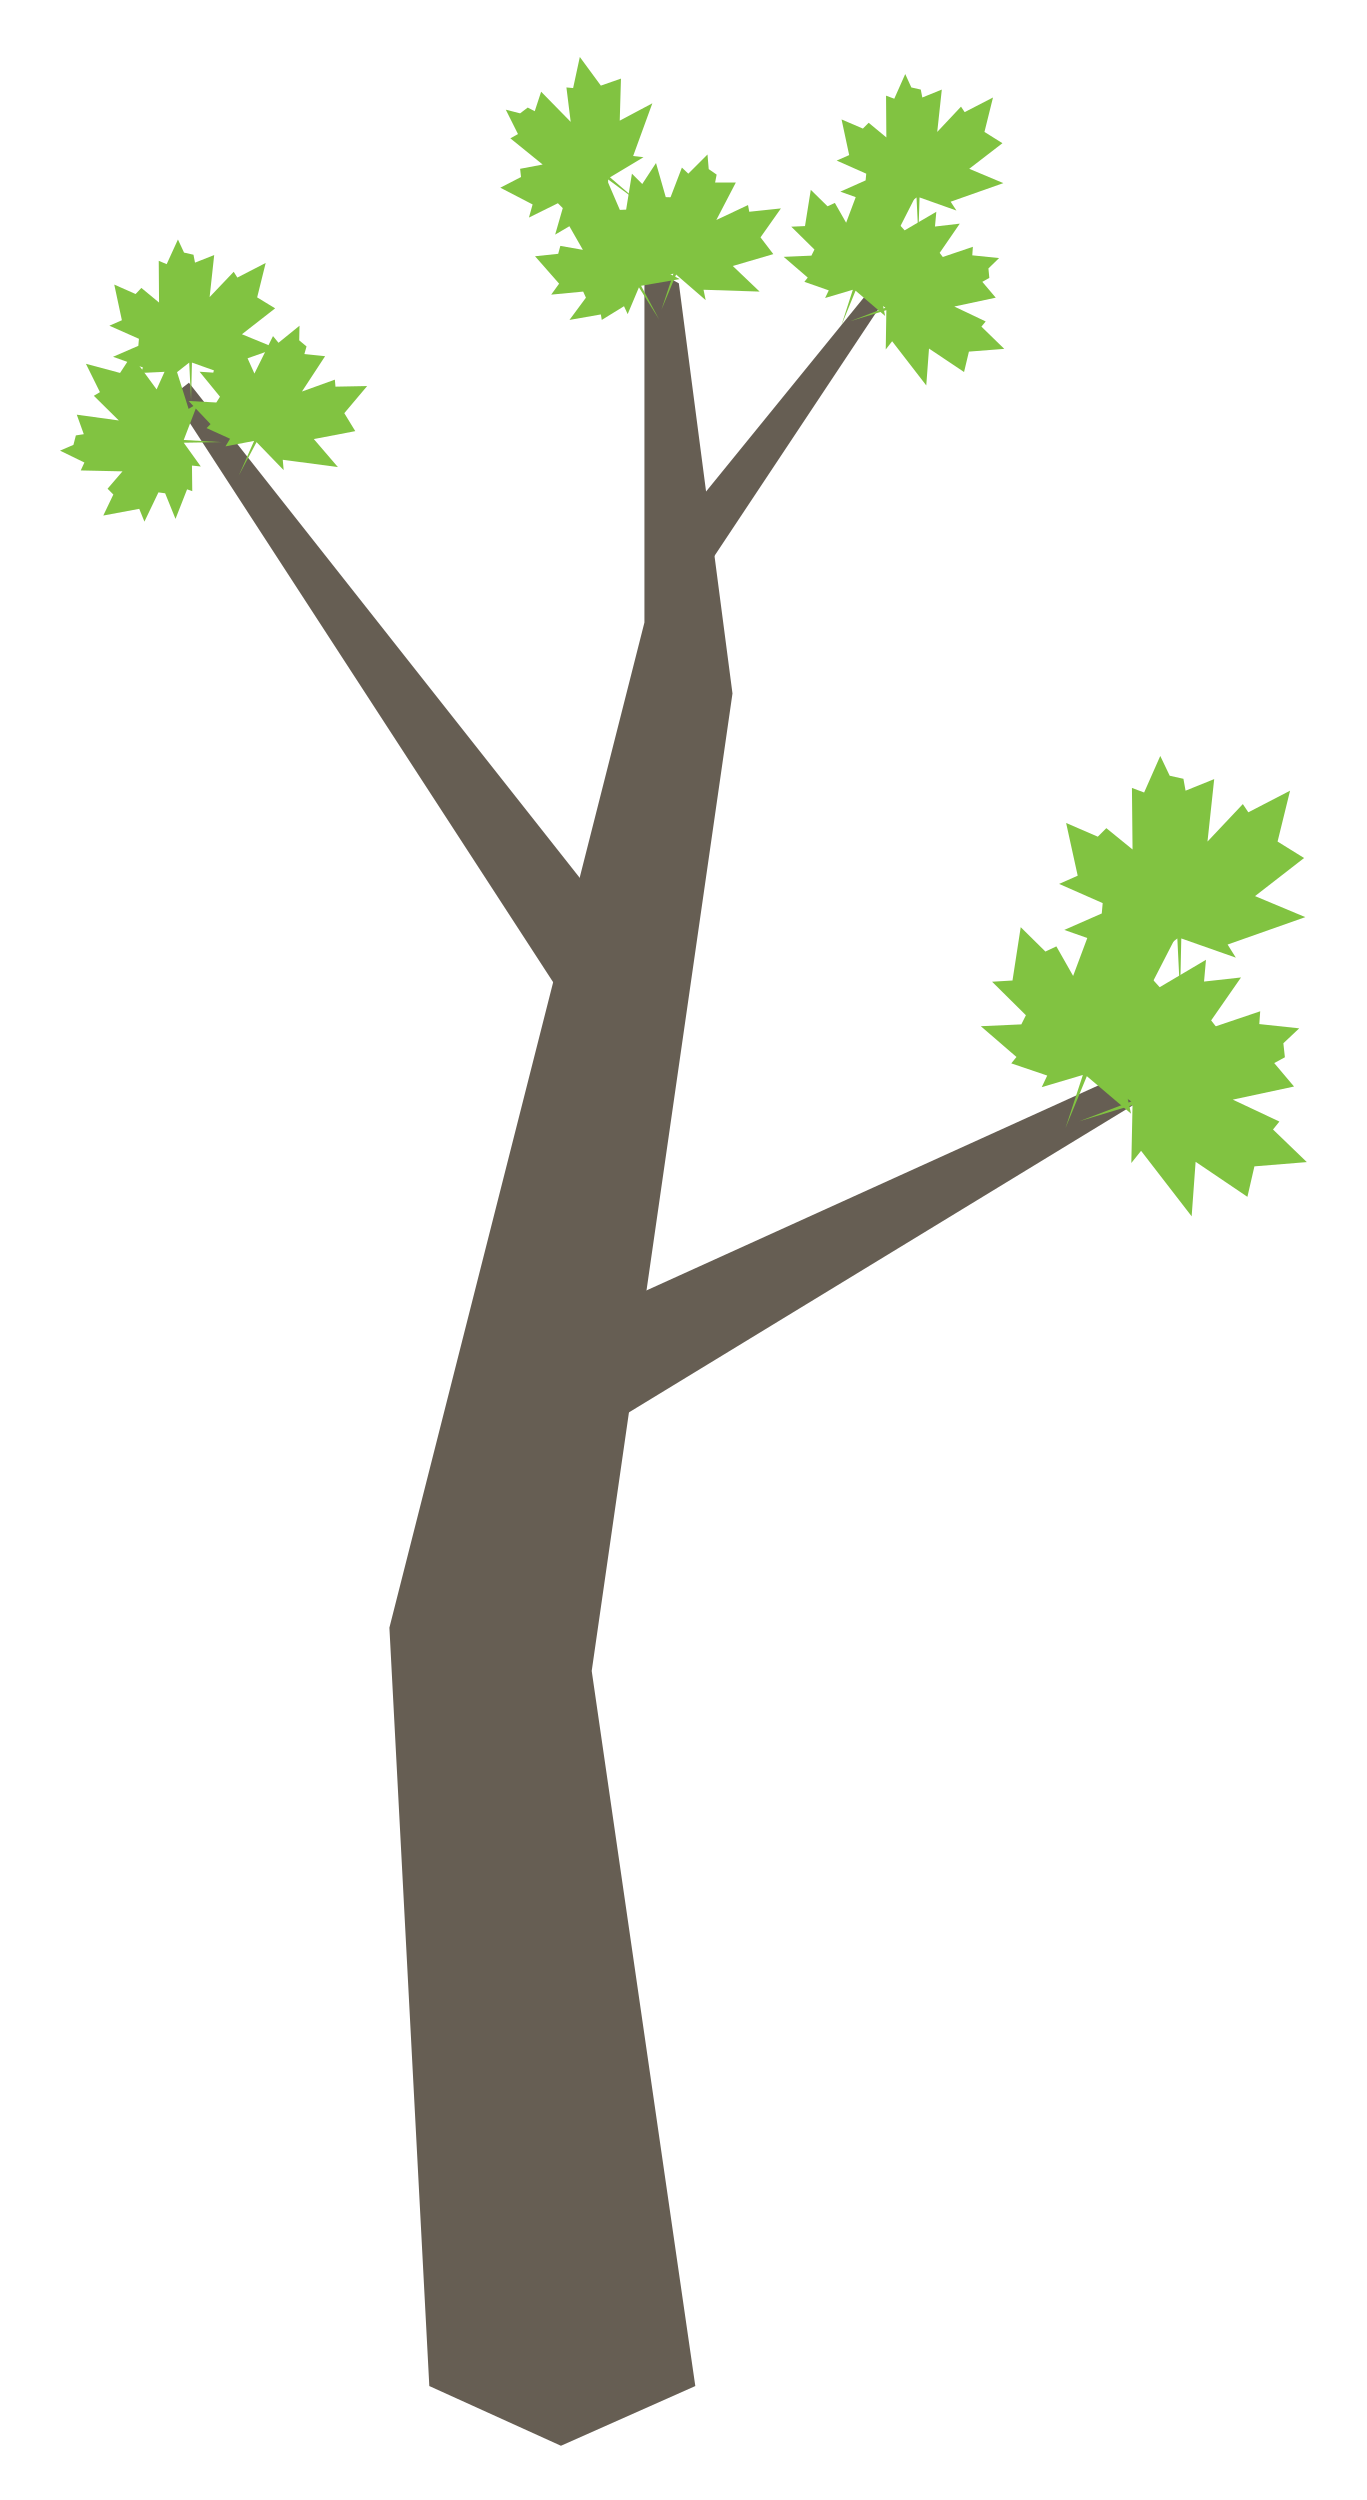
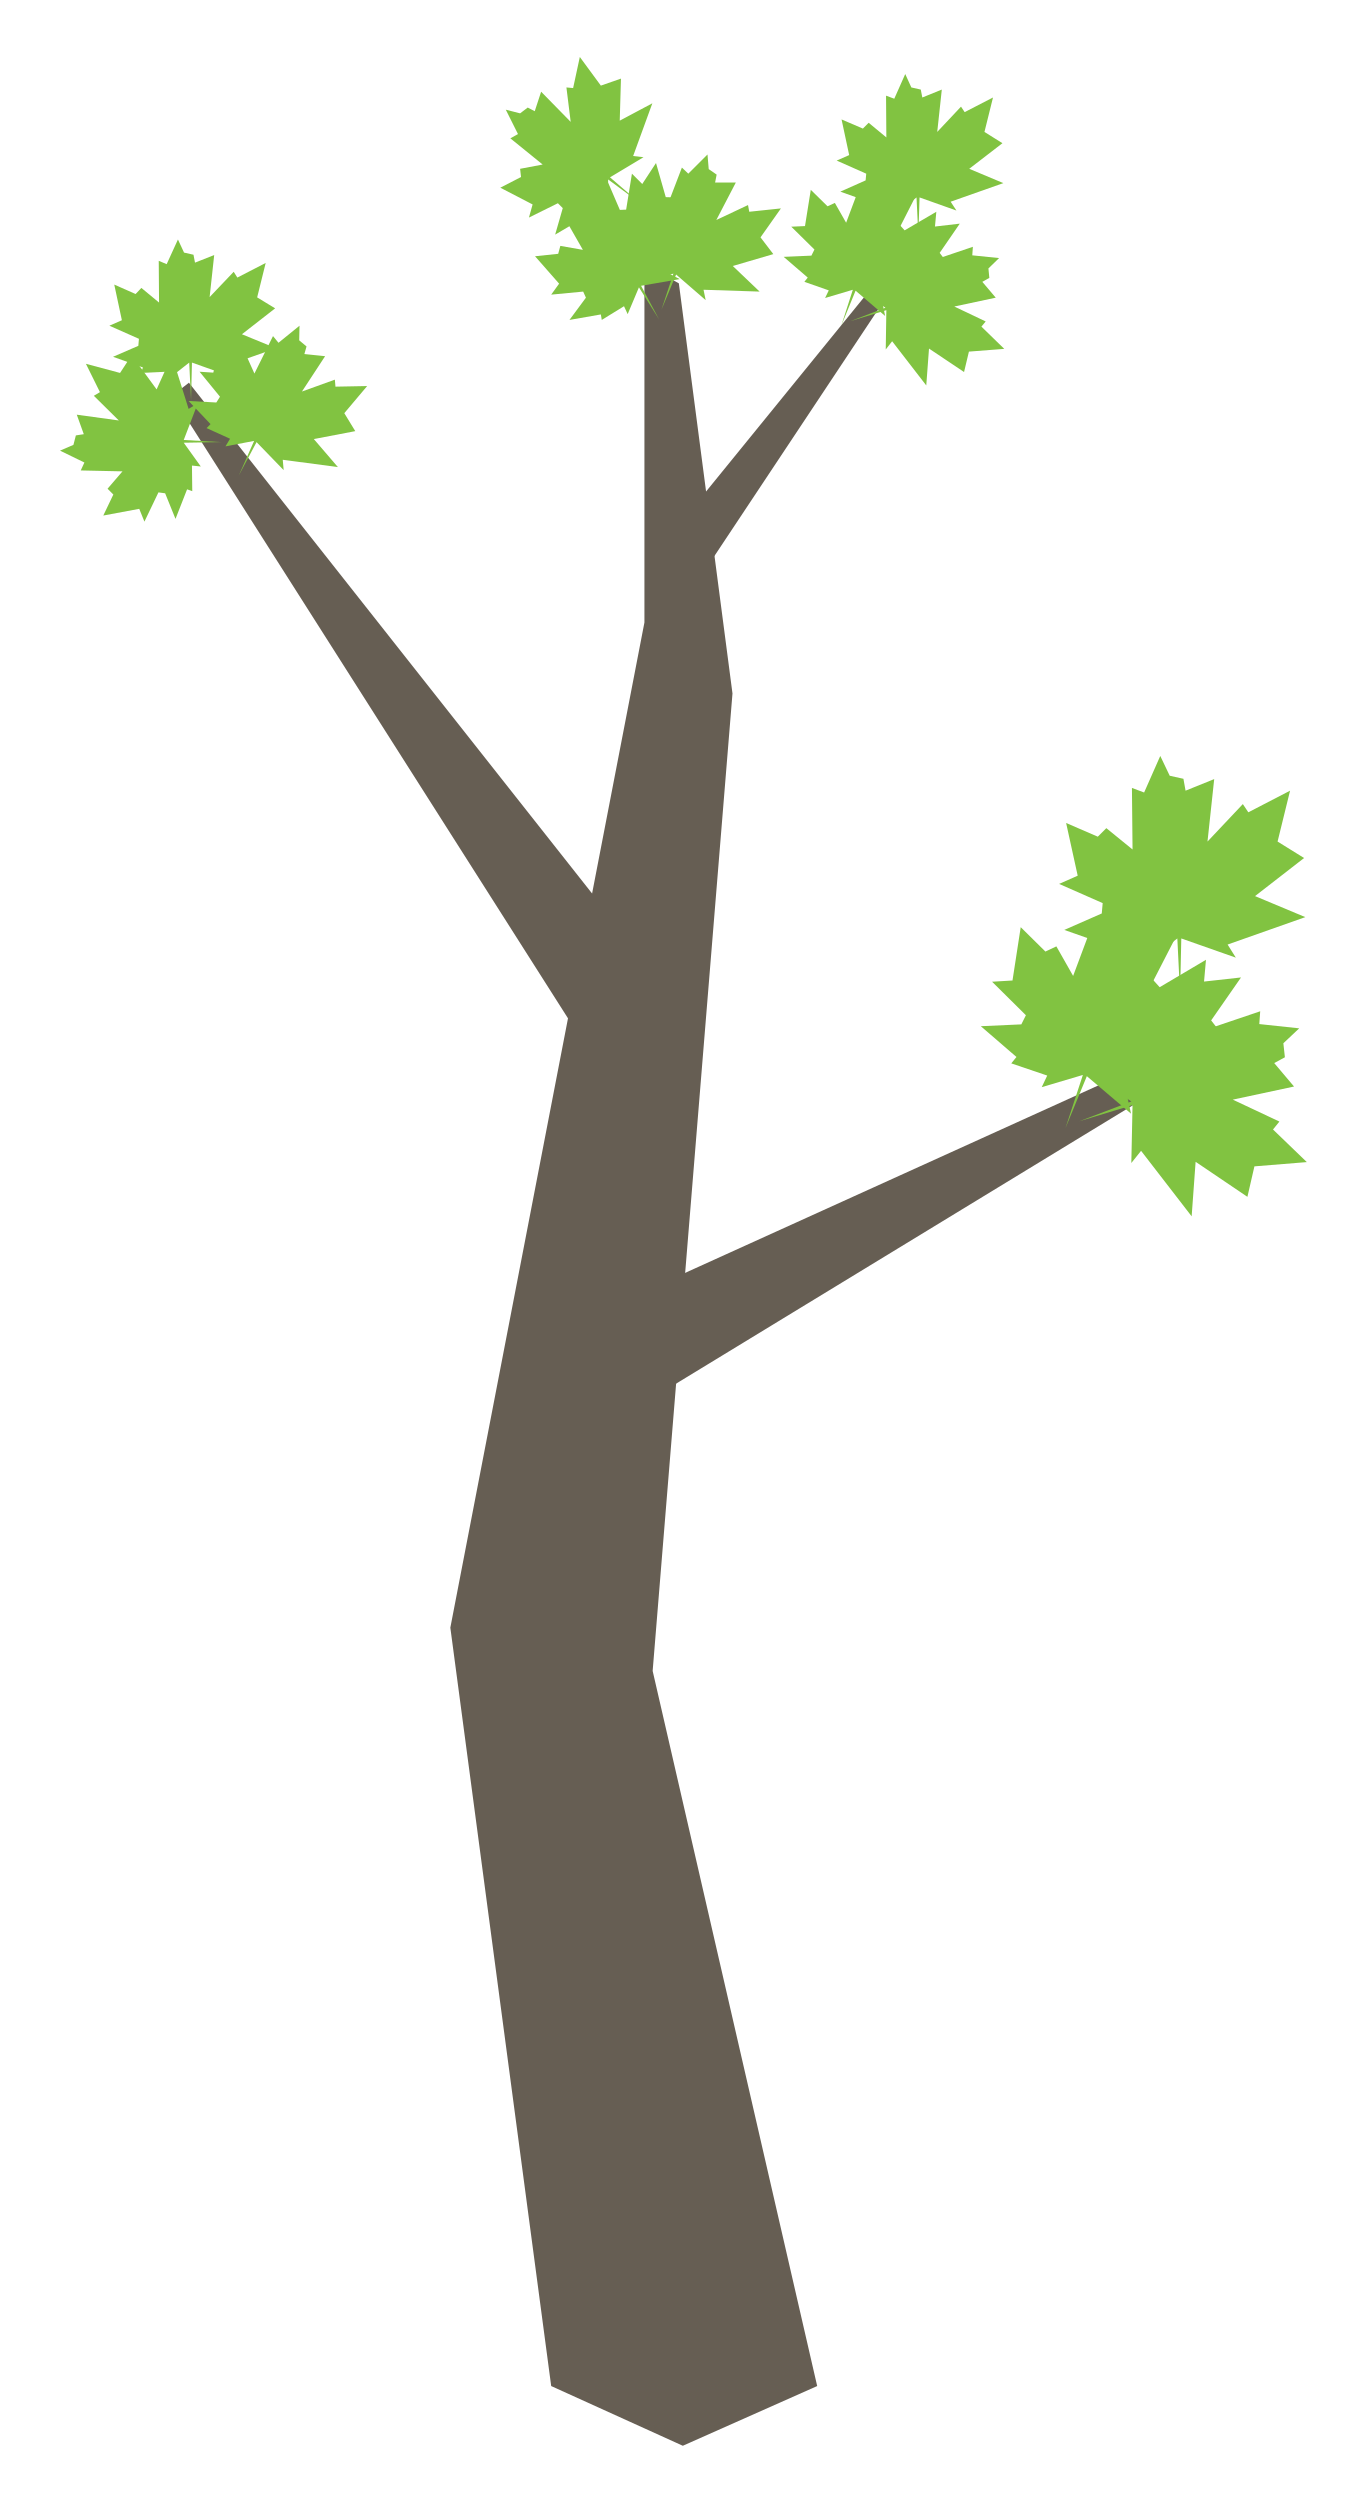
<svg xmlns="http://www.w3.org/2000/svg" viewBox="0 0 44.85 82.05">
  <defs>
    <style>.cls-1{fill:#665e53;}.cls-2{fill:#81c341;}</style>
  </defs>
  <g id="Trunk">
-     <polygon class="cls-1" points="14.09 78.31 12.78 53.42 21.15 20.43 21.15 8.67 22.28 9.3 24.04 22.76 19.42 54.84 22.82 78.31 18.41 80.27 14.09 78.31" />
+     <polygon class="cls-1" points="18.09 78.31 14.78 53.42 21.15 20.43 21.15 8.67 22.28 9.3 24.04 22.76 21.42 54.84 26.82 78.31 22.41 80.27 18.09 78.31" />
  </g>
  <g id="Branch-P1">
    <polygon class="cls-1" points="19.17 43.28 19.91 46.8 39.65 34.77 39.34 34.13 19.17 43.28" />
-     <polygon class="cls-1" points="18.41 32.63 19.91 29.93 6.2 12.56 5.65 12.99 18.41 32.63" />
+     <polygon class="cls-1" points="19.41 34.63 19.91 29.93 6.2 12.56 5.65 12.99 19.41 34.63" />
    <polygon class="cls-1" points="22.41 17.07 23.04 18.86 30.2 8.08 29.9 7.86 22.41 17.07" />
  </g>
  <g id="Leaves">
    <polygon id="Leaf" class="cls-2" points="30.08 6.48 29.33 7.07 29.35 6.78 28.5 6.81 28.56 6.64 27.58 6.29 28.41 5.92 28.43 5.7 27.46 5.27 27.87 5.09 27.62 3.92 28.32 4.22 28.51 4.03 29.09 4.51 29.08 3.14 29.35 3.24 29.71 2.43 29.91 2.87 30.22 2.94 30.27 3.2 30.91 2.94 30.76 4.33 31.54 3.5 31.66 3.68 32.59 3.2 32.31 4.33 32.9 4.7 31.81 5.54 32.93 6.01 31.2 6.62 31.39 6.91 30.18 6.48 30.14 7.72 30.08 6.48 30.08 6.48" />
    <polygon id="Leaf-2" data-name="Leaf" class="cls-2" points="6.21 11.9 5.46 12.49 5.48 12.2 4.63 12.24 4.69 12.06 3.71 11.71 4.54 11.35 4.56 11.12 3.59 10.69 4 10.51 3.75 9.34 4.45 9.65 4.64 9.45 5.22 9.93 5.21 8.56 5.47 8.67 5.84 7.86 6.04 8.29 6.35 8.36 6.4 8.62 7.03 8.37 6.88 9.75 7.67 8.92 7.79 9.11 8.72 8.63 8.44 9.76 9.03 10.12 7.94 10.97 9.06 11.43 7.33 12.04 7.51 12.33 6.3 11.9 6.27 13.14 6.21 11.9 6.21 11.9" />
    <polygon id="Leaf-3" data-name="Leaf" class="cls-2" points="8.34 14.47 7.4 14.65 7.55 14.4 6.78 14.05 6.91 13.92 6.19 13.16 7.1 13.21 7.22 13.02 6.55 12.2 7 12.23 7.3 11.07 7.79 11.66 8.04 11.57 8.35 12.26 8.96 11.03 9.14 11.25 9.83 10.69 9.82 11.17 10.06 11.37 9.99 11.62 10.67 11.69 9.91 12.85 10.99 12.46 11.01 12.69 12.05 12.67 11.3 13.56 11.66 14.15 10.3 14.41 11.09 15.33 9.28 15.09 9.31 15.43 8.42 14.51 7.84 15.6 8.34 14.47 8.34 14.47" />
    <polygon id="Leaf-4" data-name="Leaf" class="cls-2" points="6.03 14.53 6.59 15.31 6.3 15.28 6.31 16.12 6.14 16.06 5.76 17.03 5.42 16.19 5.2 16.16 4.74 17.12 4.57 16.7 3.39 16.92 3.72 16.23 3.53 16.04 4.02 15.47 2.65 15.44 2.77 15.18 1.97 14.79 2.41 14.6 2.49 14.29 2.75 14.25 2.52 13.61 3.9 13.8 3.08 12.99 3.28 12.87 2.82 11.94 3.94 12.24 4.32 11.66 5.14 12.78 5.64 11.67 6.19 13.42 6.49 13.24 6.03 14.44 7.26 14.51 6.03 14.53 6.03 14.53" />
    <polygon id="Leaf-5" data-name="Leaf" class="cls-2" points="27.99 9.51 27.08 9.78 27.2 9.53 26.4 9.25 26.51 9.11 25.72 8.43 26.63 8.39 26.73 8.19 25.97 7.44 26.42 7.42 26.61 6.23 27.16 6.77 27.4 6.66 27.77 7.31 28.25 6.03 28.46 6.22 29.09 5.59 29.13 6.08 29.39 6.25 29.34 6.51 30.02 6.5 29.39 7.74 30.42 7.24 30.47 7.46 31.5 7.34 30.84 8.3 31.26 8.85 29.94 9.25 30.82 10.09 28.98 10.03 29.05 10.37 28.08 9.54 27.61 10.69 27.99 9.51 27.99 9.51" />
    <polygon id="Leaf-6" data-name="Leaf" class="cls-2" points="29.06 10.1 28.27 9.56 28.55 9.49 28.25 8.7 28.43 8.7 28.46 7.66 29.07 8.33 29.29 8.28 29.39 7.23 29.69 7.56 30.73 6.95 30.66 7.72 30.9 7.83 30.63 8.54 31.93 8.1 31.91 8.38 32.79 8.47 32.44 8.81 32.47 9.12 32.24 9.25 32.68 9.77 31.32 10.06 32.35 10.55 32.21 10.72 32.96 11.45 31.8 11.54 31.64 12.21 30.49 11.44 30.4 12.65 29.28 11.2 29.07 11.47 29.09 10.18 27.91 10.54 29.06 10.1 29.06 10.1" />
    <polygon id="Leaf-7" data-name="Leaf" class="cls-2" points="19.96 5.89 19.93 6.84 19.73 6.65 19.21 7.32 19.12 7.17 18.22 7.7 18.47 6.83 18.31 6.67 17.36 7.14 17.48 6.71 16.42 6.16 17.1 5.81 17.07 5.54 17.81 5.4 16.75 4.54 17 4.4 16.6 3.6 17.07 3.72 17.32 3.53 17.55 3.65 17.76 3.01 18.73 4 18.59 2.87 18.81 2.89 19.03 1.87 19.72 2.81 20.38 2.58 20.34 3.96 21.41 3.39 20.78 5.12 21.12 5.16 20.02 5.82 20.96 6.63 19.96 5.89 19.96 5.89" />
    <polygon id="Leaf-8" data-name="Leaf" class="cls-2" points="20.97 9.43 20.6 10.31 20.48 10.05 19.75 10.5 19.72 10.32 18.69 10.5 19.23 9.77 19.14 9.57 18.09 9.67 18.35 9.31 17.56 8.41 18.32 8.33 18.39 8.07 19.13 8.2 18.45 7.01 18.73 6.98 18.65 6.09 19.04 6.37 19.34 6.28 19.51 6.48 19.94 5.95 20.49 7.23 20.77 6.12 20.96 6.22 21.53 5.35 21.85 6.47 22.54 6.49 22 7.77 23.21 7.62 22 9 22.31 9.16 21.04 9.38 21.63 10.48 20.97 9.43 20.97 9.43" />
    <polygon id="Leaf-9" data-name="Leaf" class="cls-2" points="22.1 8.98 21.19 9.25 21.31 8.99 20.51 8.72 20.63 8.58 19.84 7.89 20.74 7.85 20.84 7.65 20.1 6.9 20.55 6.88 20.74 5.7 21.28 6.24 21.53 6.13 21.89 6.78 22.38 5.5 22.59 5.7 23.22 5.07 23.26 5.55 23.52 5.73 23.47 5.99 24.15 5.99 23.51 7.22 24.55 6.73 24.59 6.95 25.63 6.84 24.96 7.79 25.38 8.34 24.05 8.73 24.93 9.57 23.09 9.51 23.16 9.85 22.19 9.01 21.71 10.16 22.1 8.98 22.1 8.98" />
    <polygon id="Leaf-10" data-name="Leaf" class="cls-2" points="38.64 30.8 37.52 31.66 37.55 31.24 36.3 31.29 36.38 31.03 34.93 30.52 36.16 29.98 36.19 29.64 34.76 29.01 35.37 28.74 34.99 27.01 36.03 27.46 36.31 27.18 37.17 27.88 37.15 25.86 37.55 26.01 38.08 24.81 38.39 25.46 38.84 25.56 38.91 25.95 39.85 25.57 39.63 27.62 40.79 26.39 40.97 26.66 42.34 25.95 41.93 27.62 42.8 28.16 41.19 29.41 42.84 30.1 40.29 31 40.56 31.43 38.77 30.8 38.73 32.63 38.64 30.8 38.64 30.8" />
    <polygon id="Leaf-11" data-name="Leaf" class="cls-2" points="35.54 35.28 34.19 35.68 34.37 35.3 33.19 34.9 33.36 34.69 32.19 33.68 33.52 33.62 33.67 33.32 32.56 32.22 33.23 32.18 33.5 30.43 34.31 31.23 34.67 31.06 35.22 32.03 35.93 30.13 36.24 30.42 37.17 29.49 37.22 30.2 37.61 30.45 37.54 30.84 38.55 30.83 37.61 32.66 39.14 31.93 39.2 32.25 40.73 32.08 39.75 33.49 40.38 34.3 38.42 34.89 39.72 36.13 37.01 36.05 37.12 36.55 35.67 35.32 34.97 37.02 35.54 35.28 35.54 35.28" />
    <polygon id="Leaf-12" data-name="Leaf" class="cls-2" points="37.13 36.15 35.95 35.36 36.37 35.26 35.93 34.08 36.2 34.08 36.24 32.54 37.13 33.53 37.46 33.46 37.61 31.9 38.06 32.4 39.58 31.5 39.48 32.63 39.84 32.8 39.44 33.84 41.36 33.19 41.33 33.61 42.64 33.75 42.12 34.24 42.17 34.7 41.82 34.89 42.47 35.66 40.46 36.09 41.99 36.81 41.78 37.07 42.89 38.14 41.17 38.28 40.94 39.28 39.24 38.13 39.11 39.92 37.45 37.77 37.13 38.17 37.17 36.27 35.42 36.8 37.13 36.15 37.13 36.15" />
  </g>
</svg>
